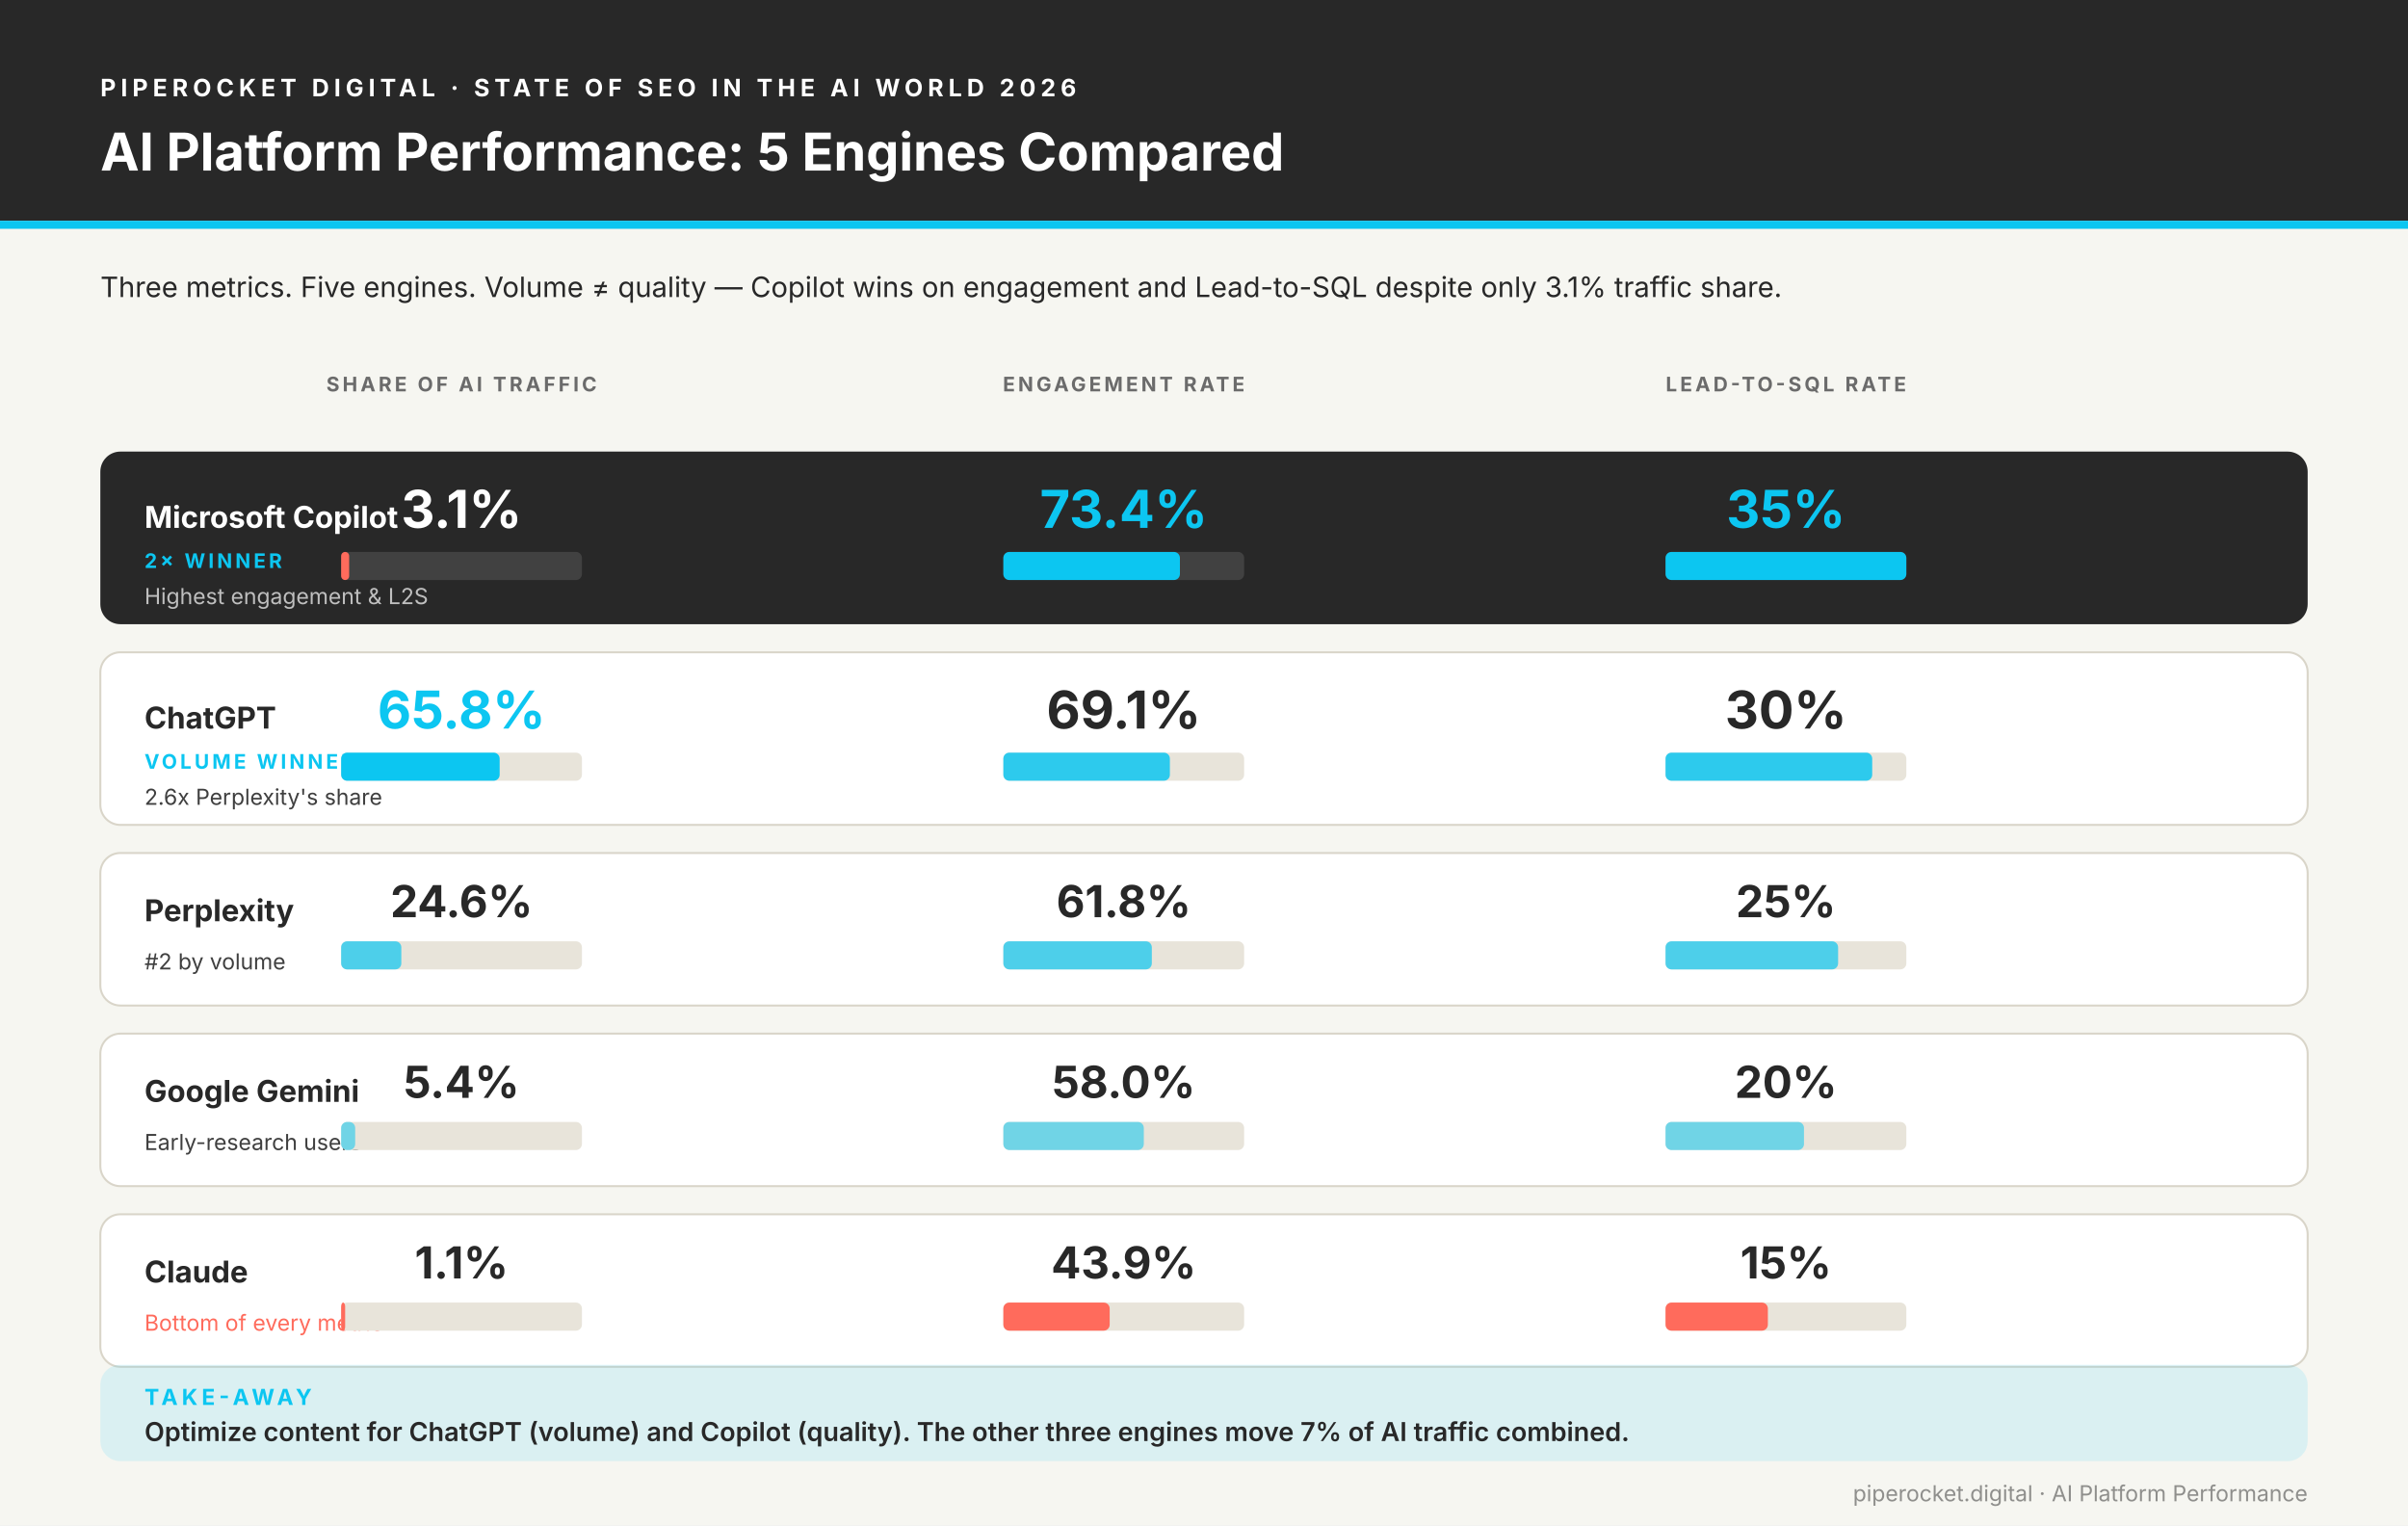
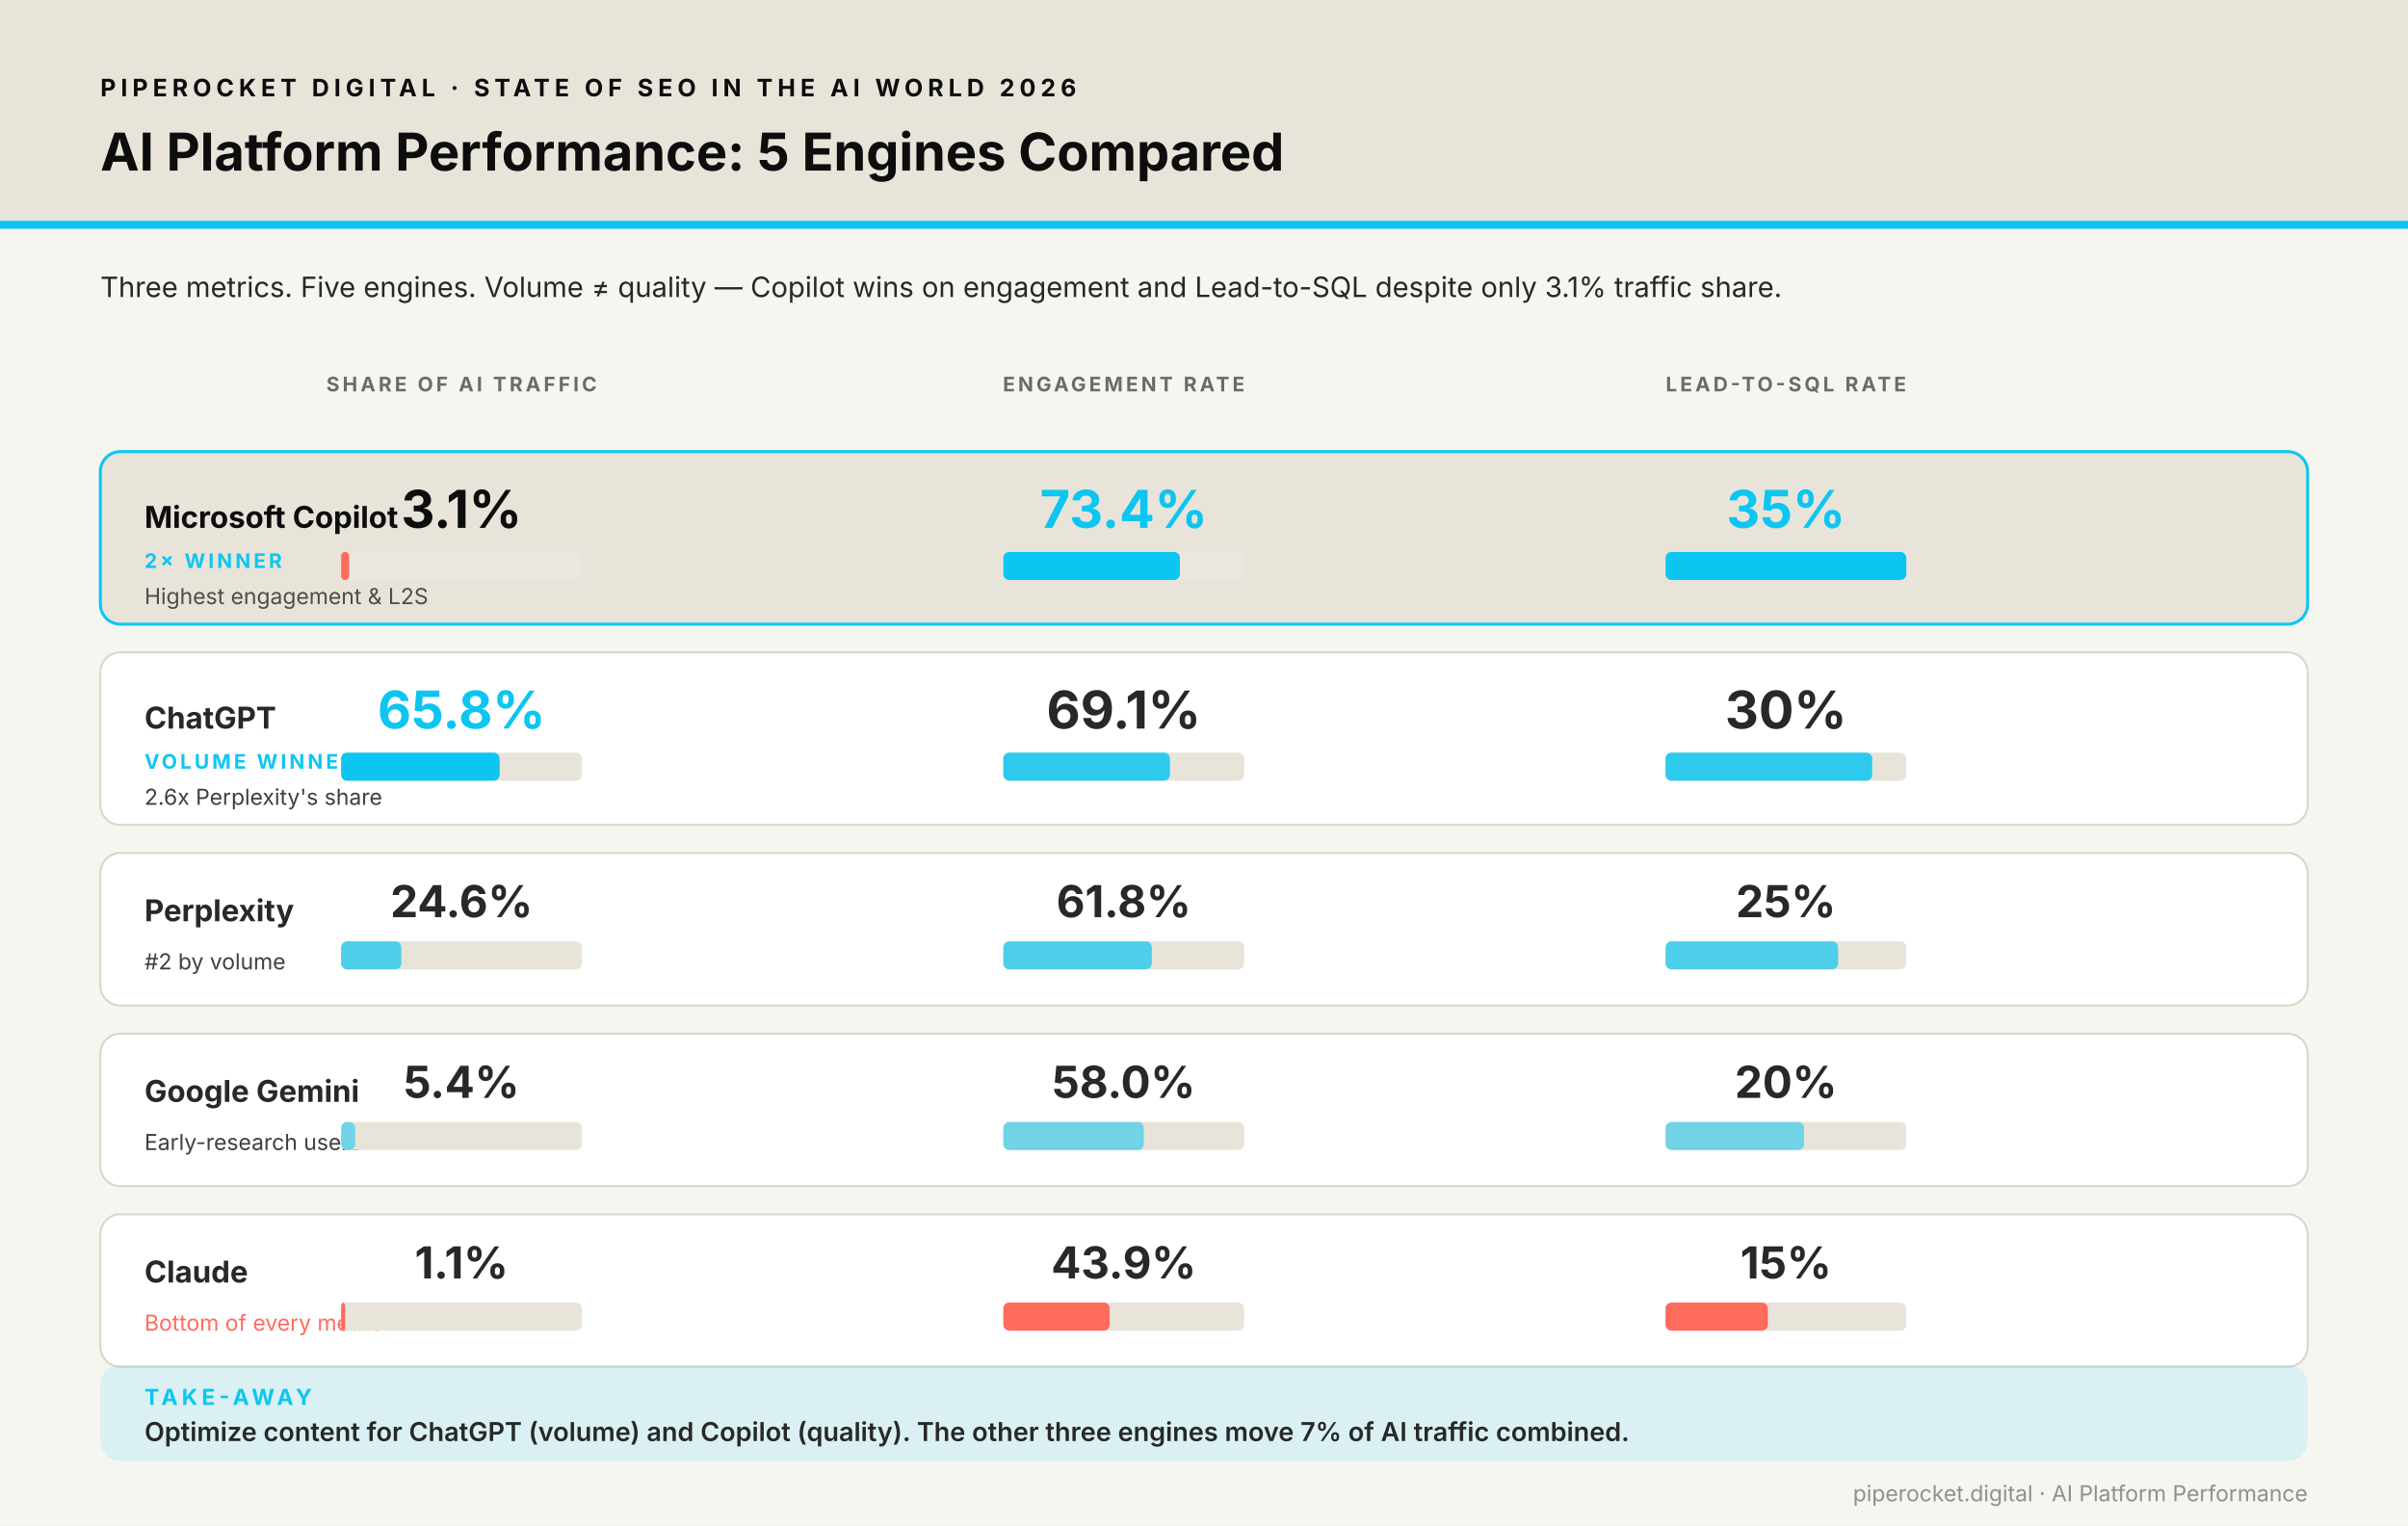
<svg xmlns="http://www.w3.org/2000/svg" viewBox="0 0 1200 760" role="img" aria-labelledby="title-ai5 desc-ai5" font-family="Inter, -apple-system, BlinkMacSystemFont, 'Segoe UI', Arial, sans-serif">
  <rect width="1200" height="760" fill="#F6F6F1" />
-   <rect x="0" y="0" width="1200" height="110" fill="#282828" />
-   <text x="50" y="48" fill="#ffffff" font-size="12" font-weight="700" letter-spacing="2.4">PIPEROCKET DIGITAL · STATE OF SEO IN THE AI WORLD 2026</text>
-   <text x="50" y="85" fill="#ffffff" font-size="26" font-weight="700">AI Platform Performance: 5 Engines Compared</text>
+   <rect x="0" y="0" width="1200" height="110" fill="#E8E4DA" />
+   <text x="50" y="48" fill="#0D0D0D" font-size="12" font-weight="700" letter-spacing="2.4">PIPEROCKET DIGITAL · STATE OF SEO IN THE AI WORLD 2026</text>
+   <text x="50" y="85" fill="#0D0D0D" font-size="26" font-weight="700">AI Platform Performance: 5 Engines Compared</text>
  <rect x="0" y="110" width="1200" height="4" fill="#0CC6F1" />
  <text x="50" y="148" fill="#282828" font-size="14">Three metrics. Five engines. Volume ≠ quality — Copilot wins on engagement and Lead-to-SQL despite only 3.1% traffic share.</text>
  <g transform="translate(50, 195)">
    <text x="180" y="0" fill="#6B6B6B" font-size="10" font-weight="700" letter-spacing="1.5" text-anchor="middle">SHARE OF AI TRAFFIC</text>
    <text x="510" y="0" fill="#6B6B6B" font-size="10" font-weight="700" letter-spacing="1.5" text-anchor="middle">ENGAGEMENT RATE</text>
    <text x="840" y="0" fill="#6B6B6B" font-size="10" font-weight="700" letter-spacing="1.5" text-anchor="middle">LEAD-TO-SQL RATE</text>
    <g transform="translate(0, 30)">
-       <rect width="1100" height="86" rx="10" fill="#282828" />
-       <text x="22" y="38" fill="#ffffff" font-size="15" font-weight="700">Microsoft Copilot</text>
+       <rect width="1100" height="86" rx="10" fill="#E8E4DA" stroke="#0CC6F1" stroke-width="1.5" />
+       <text x="22" y="38" fill="#0D0D0D" font-size="15" font-weight="700">Microsoft Copilot</text>
      <text x="22" y="58" fill="#0CC6F1" font-size="10" font-weight="700" letter-spacing="1.5">2× WINNER</text>
-       <text x="22" y="76" fill="rgba(255,255,255,0.7)" font-size="11">Highest engagement &amp; L2S</text>
-       <text x="180" y="38" fill="#ffffff" font-size="26" font-weight="700" text-anchor="middle">3.1%</text>
+       <text x="22" y="76" fill="rgba(13, 13, 13, 0.7)" font-size="11">Highest engagement &amp; L2S</text>
+       <text x="180" y="38" fill="#0D0D0D" font-size="26" font-weight="700" text-anchor="middle">3.1%</text>
      <rect x="120" y="50" width="120" height="14" rx="3" fill="rgba(255,255,255,0.12)" />
      <rect x="120" y="50" width="4" height="14" rx="2" fill="#FF6B5C" />
      <text x="510" y="38" fill="#0CC6F1" font-size="26" font-weight="700" text-anchor="middle">73.4%</text>
      <rect x="450" y="50" width="120" height="14" rx="3" fill="rgba(255,255,255,0.12)" />
      <rect x="450" y="50" width="88" height="14" rx="3" fill="#0CC6F1" />
      <text x="840" y="38" fill="#0CC6F1" font-size="26" font-weight="700" text-anchor="middle">35%</text>
      <rect x="780" y="50" width="120" height="14" rx="3" fill="rgba(255,255,255,0.12)" />
      <rect x="780" y="50" width="120" height="14" rx="3" fill="#0CC6F1" />
    </g>
    <g transform="translate(0, 130)">
      <rect width="1100" height="86" rx="10" fill="#ffffff" stroke="#D9D5C9" />
      <text x="22" y="38" fill="#282828" font-size="15" font-weight="700">ChatGPT</text>
      <text x="22" y="58" fill="#0CC6F1" font-size="10" font-weight="700" letter-spacing="1.5">VOLUME WINNER</text>
      <text x="22" y="76" fill="#3F3F3F" font-size="11">2.6x Perplexity's share</text>
      <text x="180" y="38" fill="#0CC6F1" font-size="26" font-weight="700" text-anchor="middle">65.8%</text>
      <rect x="120" y="50" width="120" height="14" rx="3" fill="#E8E4DA" />
      <rect x="120" y="50" width="79" height="14" rx="3" fill="#0CC6F1" />
      <text x="510" y="38" fill="#282828" font-size="26" font-weight="700" text-anchor="middle">69.1%</text>
      <rect x="450" y="50" width="120" height="14" rx="3" fill="#E8E4DA" />
      <rect x="450" y="50" width="83" height="14" rx="3" fill="#0CC6F1" opacity="0.85" />
      <text x="840" y="38" fill="#282828" font-size="26" font-weight="700" text-anchor="middle">30%</text>
      <rect x="780" y="50" width="120" height="14" rx="3" fill="#E8E4DA" />
      <rect x="780" y="50" width="103" height="14" rx="3" fill="#0CC6F1" opacity="0.85" />
    </g>
    <g transform="translate(0, 230)">
      <rect width="1100" height="76" rx="10" fill="#ffffff" stroke="#D9D5C9" />
      <text x="22" y="34" fill="#282828" font-size="15" font-weight="700">Perplexity</text>
      <text x="22" y="58" fill="#3F3F3F" font-size="11">#2 by volume</text>
      <text x="180" y="32" fill="#282828" font-size="22" font-weight="700" text-anchor="middle">24.6%</text>
      <rect x="120" y="44" width="120" height="14" rx="3" fill="#E8E4DA" />
      <rect x="120" y="44" width="30" height="14" rx="3" fill="#0CC6F1" opacity="0.7" />
      <text x="510" y="32" fill="#282828" font-size="22" font-weight="700" text-anchor="middle">61.8%</text>
      <rect x="450" y="44" width="120" height="14" rx="3" fill="#E8E4DA" />
      <rect x="450" y="44" width="74" height="14" rx="3" fill="#0CC6F1" opacity="0.7" />
      <text x="840" y="32" fill="#282828" font-size="22" font-weight="700" text-anchor="middle">25%</text>
      <rect x="780" y="44" width="120" height="14" rx="3" fill="#E8E4DA" />
      <rect x="780" y="44" width="86" height="14" rx="3" fill="#0CC6F1" opacity="0.7" />
    </g>
    <g transform="translate(0, 320)">
      <rect width="1100" height="76" rx="10" fill="#ffffff" stroke="#D9D5C9" />
      <text x="22" y="34" fill="#282828" font-size="15" font-weight="700">Google Gemini</text>
      <text x="22" y="58" fill="#3F3F3F" font-size="11">Early-research users</text>
      <text x="180" y="32" fill="#282828" font-size="22" font-weight="700" text-anchor="middle">5.4%</text>
      <rect x="120" y="44" width="120" height="14" rx="3" fill="#E8E4DA" />
      <rect x="120" y="44" width="7" height="14" rx="3" fill="#0CC6F1" opacity="0.55" />
      <text x="510" y="32" fill="#282828" font-size="22" font-weight="700" text-anchor="middle">58.0%</text>
      <rect x="450" y="44" width="120" height="14" rx="3" fill="#E8E4DA" />
      <rect x="450" y="44" width="70" height="14" rx="3" fill="#0CC6F1" opacity="0.55" />
      <text x="840" y="32" fill="#282828" font-size="22" font-weight="700" text-anchor="middle">20%</text>
      <rect x="780" y="44" width="120" height="14" rx="3" fill="#E8E4DA" />
      <rect x="780" y="44" width="69" height="14" rx="3" fill="#0CC6F1" opacity="0.55" />
    </g>
    <g transform="translate(0, 410)">
      <rect width="1100" height="76" rx="10" fill="#ffffff" stroke="#D9D5C9" />
      <text x="22" y="34" fill="#282828" font-size="15" font-weight="700">Claude</text>
      <text x="22" y="58" fill="#FF6B5C" font-size="11">Bottom of every metric</text>
      <text x="180" y="32" fill="#282828" font-size="22" font-weight="700" text-anchor="middle">1.1%</text>
      <rect x="120" y="44" width="120" height="14" rx="3" fill="#E8E4DA" />
      <rect x="120" y="44" width="2" height="14" rx="2" fill="#FF6B5C" />
      <text x="510" y="32" fill="#282828" font-size="22" font-weight="700" text-anchor="middle">43.9%</text>
      <rect x="450" y="44" width="120" height="14" rx="3" fill="#E8E4DA" />
      <rect x="450" y="44" width="53" height="14" rx="3" fill="#FF6B5C" />
      <text x="840" y="32" fill="#282828" font-size="22" font-weight="700" text-anchor="middle">15%</text>
      <rect x="780" y="44" width="120" height="14" rx="3" fill="#E8E4DA" />
      <rect x="780" y="44" width="51" height="14" rx="3" fill="#FF6B5C" />
    </g>
  </g>
  <g transform="translate(50, 680)">
    <rect width="1100" height="48" rx="10" fill="rgba(12, 198, 241,0.12)" />
    <text x="22" y="20" fill="#0CC6F1" font-size="11" font-weight="700" letter-spacing="2">TAKE-AWAY</text>
    <text x="22" y="38" fill="#282828" font-size="13" font-weight="600">Optimize content for ChatGPT (volume) and Copilot (quality). The other three engines move 7% of AI traffic combined.</text>
  </g>
  <text x="1150" y="748" fill="rgba(40,40,40,0.5)" font-size="11" text-anchor="end">piperocket.digital · AI Platform Performance</text>
</svg>
